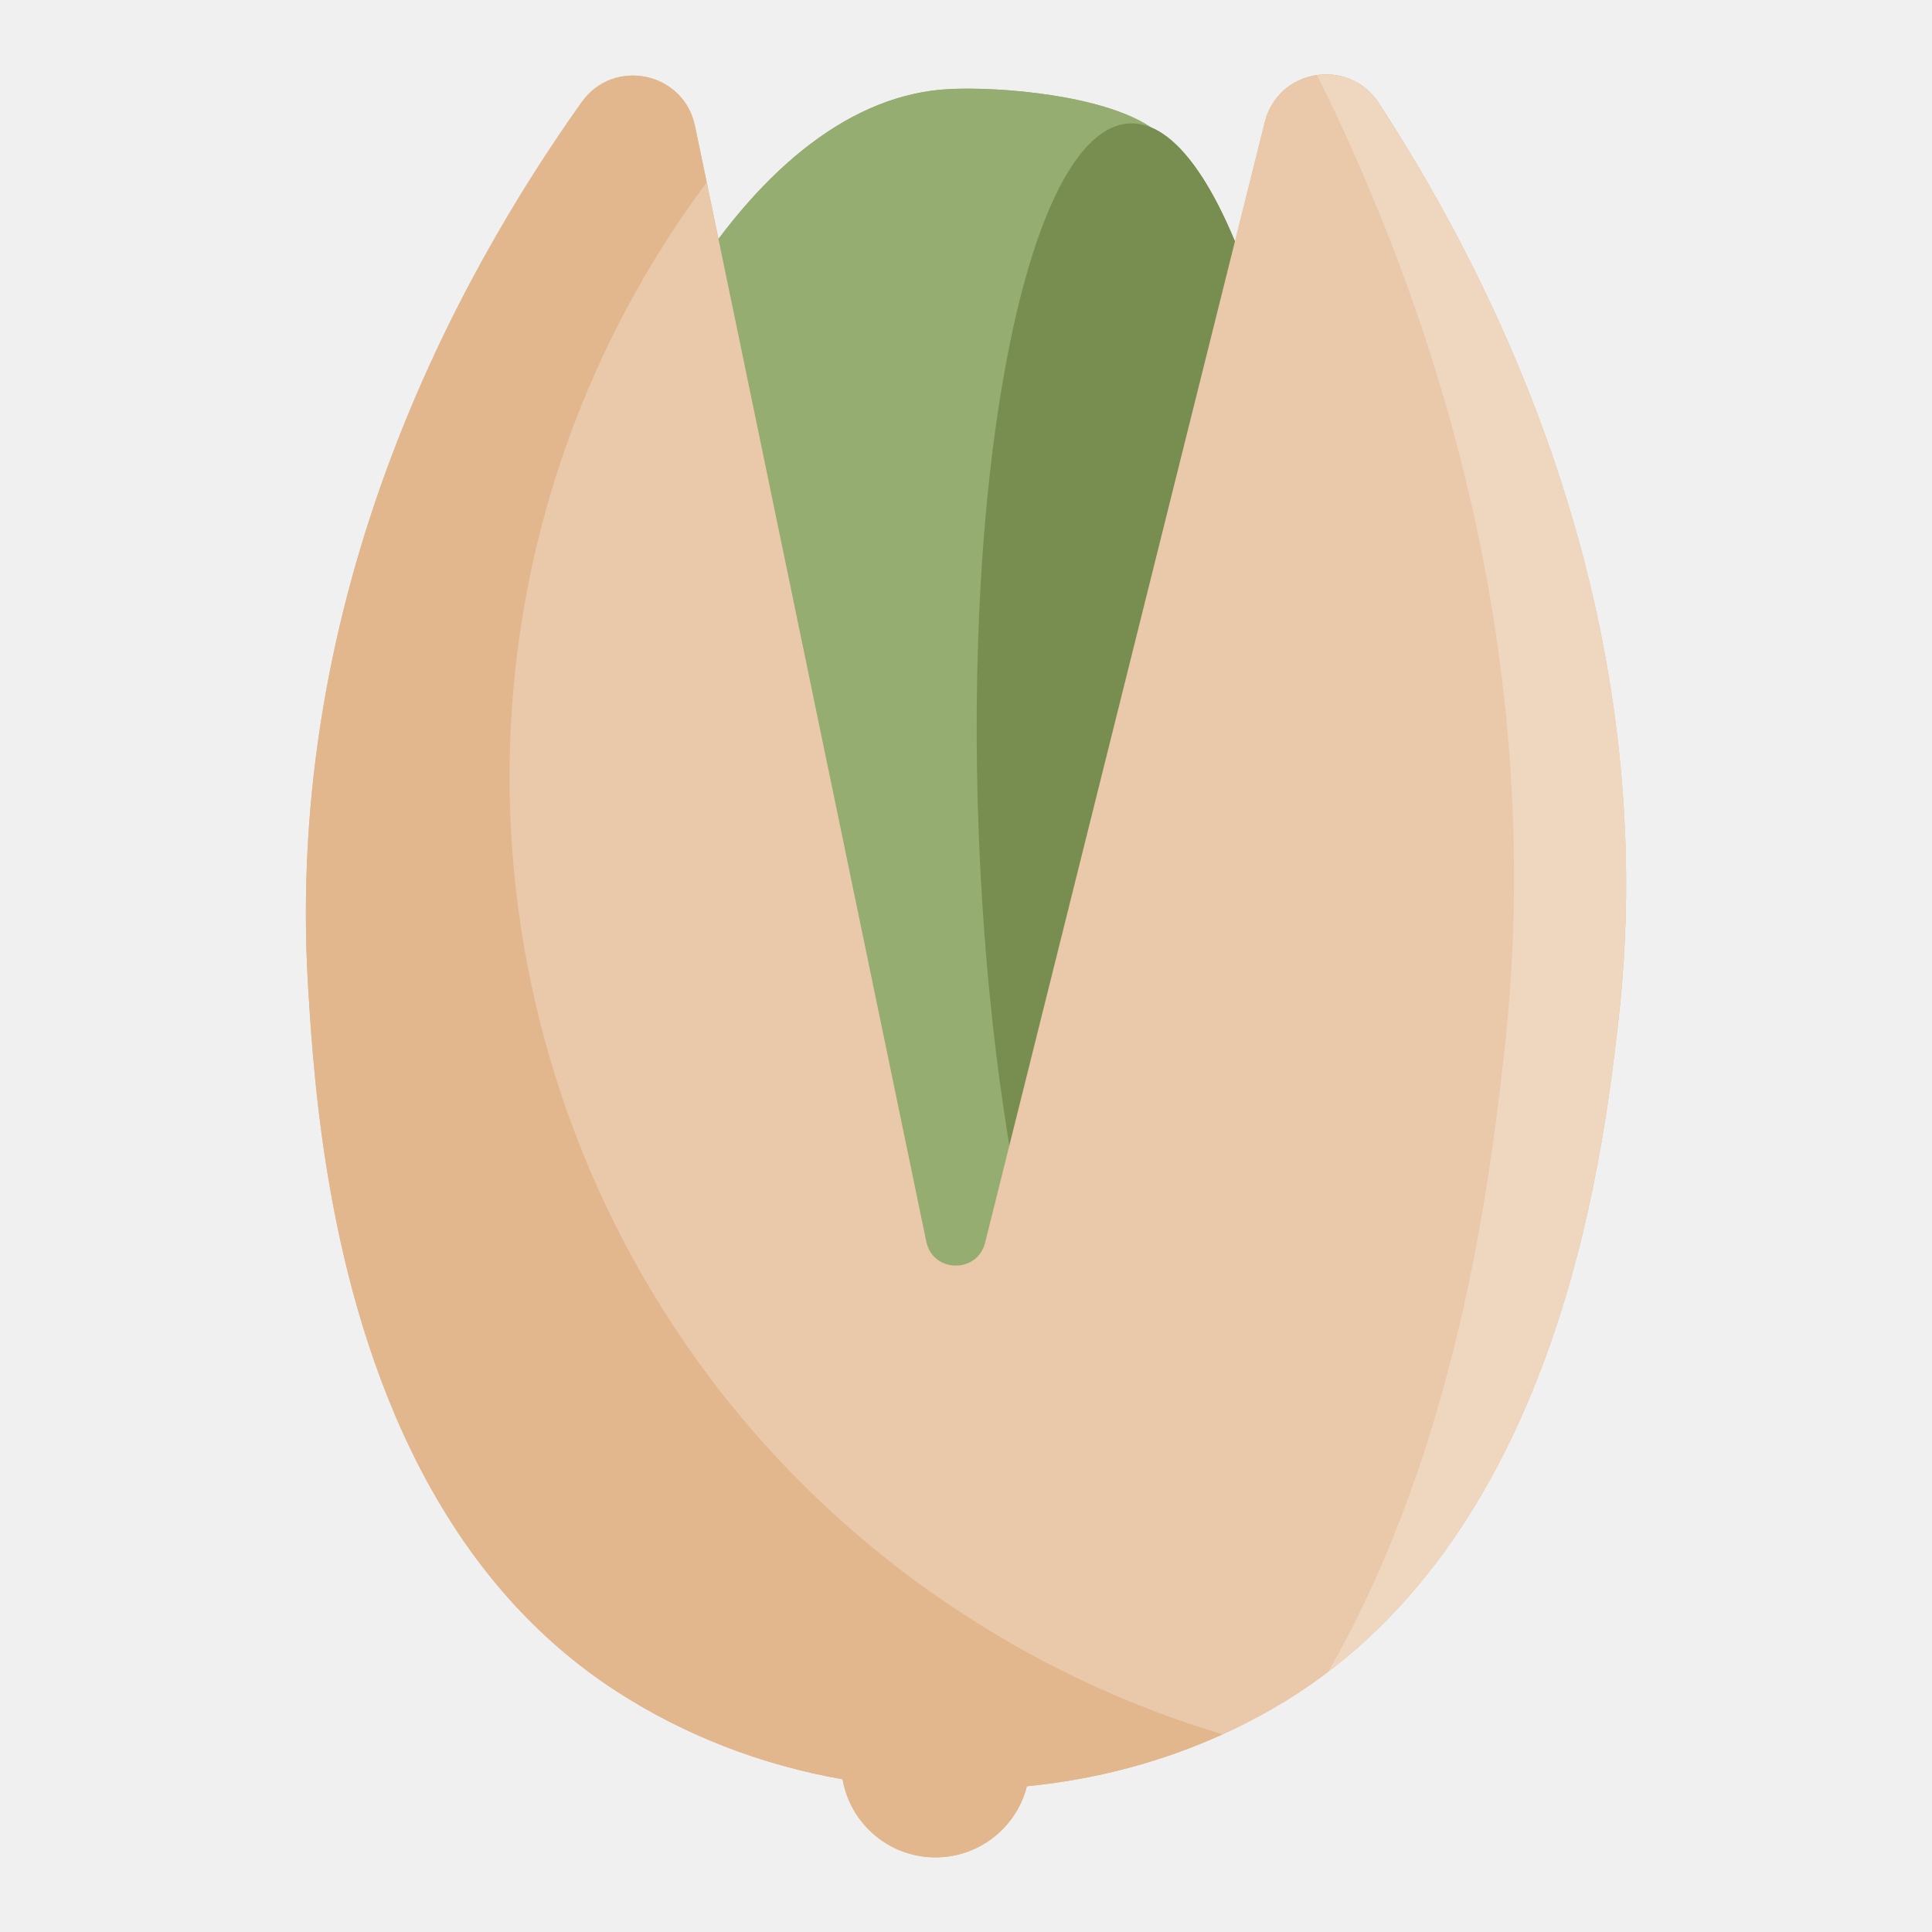
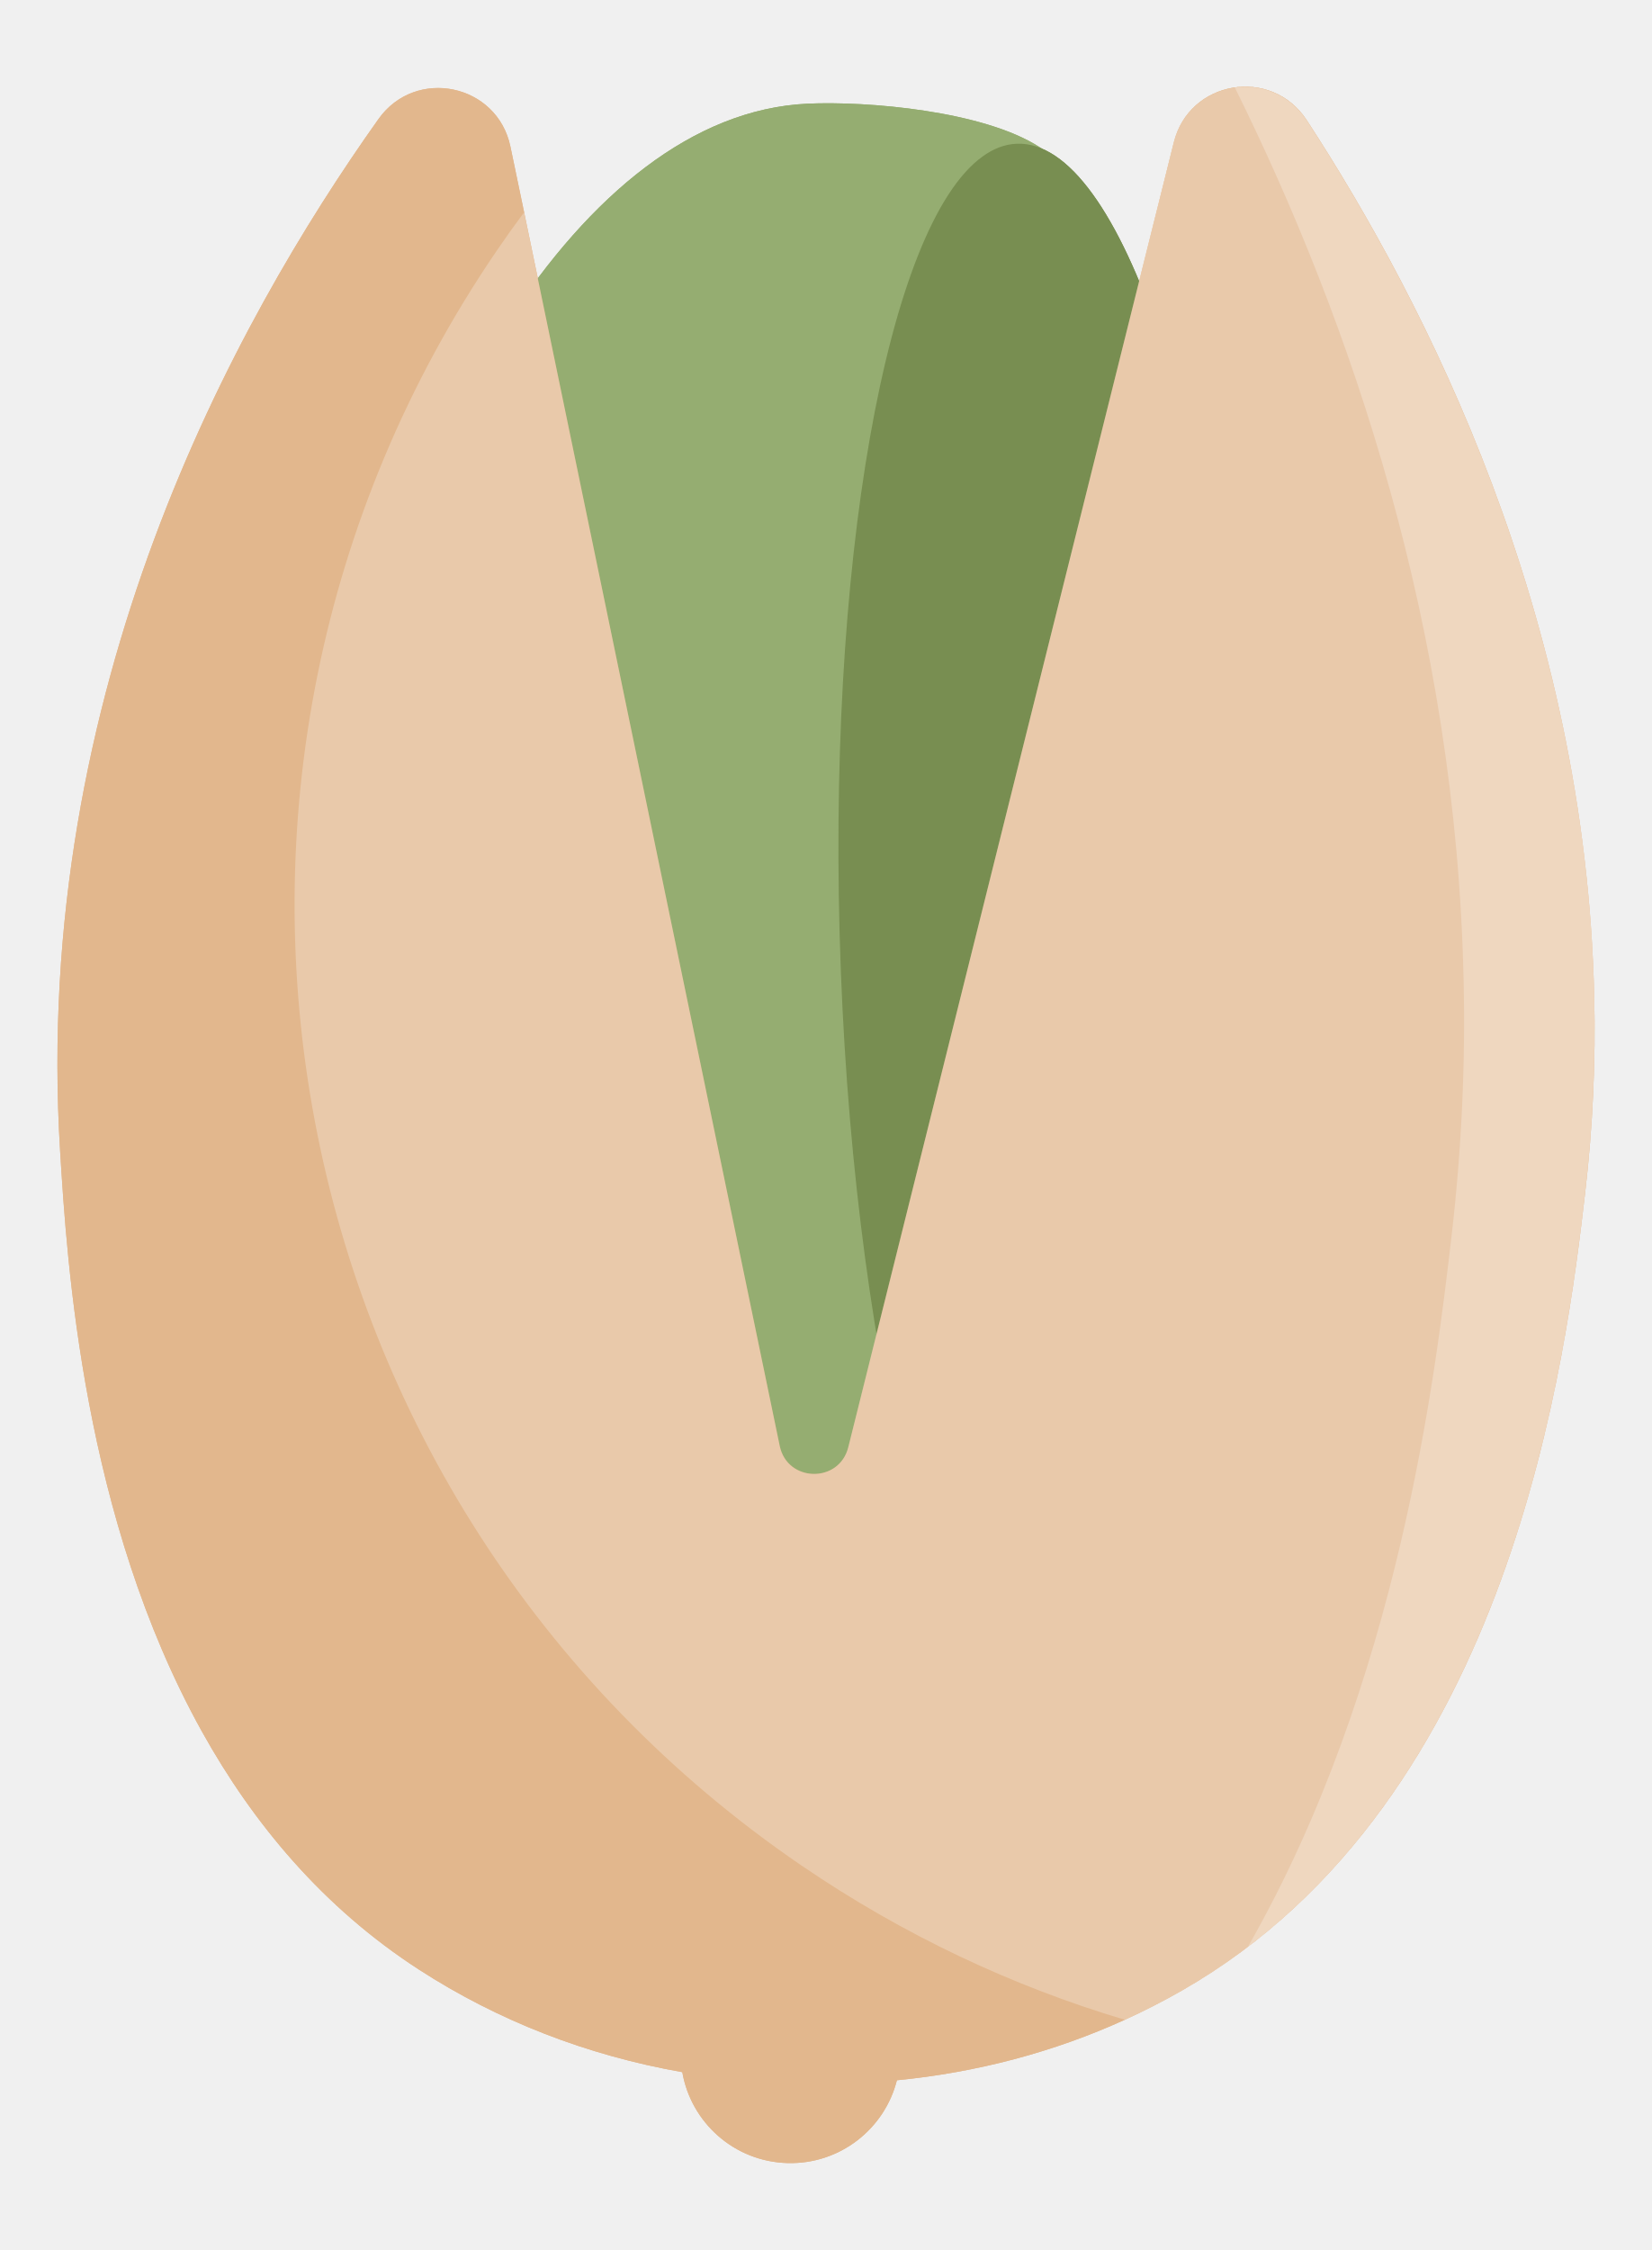
- <svg xmlns="http://www.w3.org/2000/svg" version="1.1" id="pistachio-flavor" x="0px" y="0px" viewBox="0 0 2500 2500" style="enable-background:new 0 0 2500 2500;" xml:space="preserve">
+ <svg xmlns="http://www.w3.org/2000/svg" version="1.1" id="pistachio-flavor" x="0px" y="0px" viewBox="0 0 1836 2500" style="enable-background:new 0 0 1836 2500;" xml:space="preserve">
  <style type="text/css">
	.st0{fill:#95AD71;}
	.st1{fill:#788E51;}
	.st2{fill:#E2B78D;}
- 	.st3{opacity:0.25;fill:#FFFFFF;}
- 
- 	
- 	#pistachio-flavor {
- 		cursor: pointer;
- 	}
- 
- 	#pistachio-flavor:hover #pistachio_front {
- 		animation: frontPistachio .6s ease-in-out alternate infinite;
- 		transform-origin: center;
- 		transform-box: fill-box;
- 	}
- 
- 	#pistachio-flavor:hover #pistachio_back {
- 		animation: backPistachio .6s ease-in-out alternate infinite;
- 		transform-origin: bottom;
- 		transform-box: fill-box;
- 	}
- 
- 	#pistachio-flavor:hover .cover {
- 		fill: #FFD27C;
- 	}
- 
- 	#pistachio-flavor:hover .lightGreen {
- 		fill: #AA3A3B;
- 	}
- 
- 	#pistachio-flavor:hover .darkGreen {
- 		fill: #761617;
- 	}
- 
- 	.cover, .lightGreen, .darkGreen {
- 		transition: fill .2s ease-in-out;
- 	}
- 
- 	@keyframes frontPistachio {
- 		0% {
- 			transform: translateX(0px);
- 		}
- 		100% {
- 			transform: translateX(-200px);
- 		}
- 	}
- 
- 	@keyframes backPistachio {
- 		0% {
- 			transform: rotate(0deg);
- 		}
- 		100% {
- 			transform: rotate(15deg);
- 		}
- 	}
+ 	.st3{opacity:0.25;fill:#FFFFFF;enable-background:new    ;}
</style>
  <g id="pistachio_back">
    <g id="inside">
-       <path id="back_00000142147511406268388920000009456865791004620725_" class="st0 lightGreen" d="M693.2,881.6    c-28.1,136.9-40.8,276-34.9,402.2c0.4,8.6,0.9,17,1.5,25.4c31.6,465.3,319.6,708,658.5,692c60.8-2.9,119.2-13.9,174-32.8    c44.8-15.3,87.2-36,126.5-61.6c78-140.6,124-467.3,109.3-845.7c-10.6-275.1-51.2-520.6-106.5-685.6    c-60.1-85.6-63.2-166.2-134.2-212c-62.3-40.3-191.5-51.4-258.2-48.3C974.6,127.5,772.5,495.8,693.2,881.6z" />
-       <path id="shadow" class="st1 darkGreen" d="M1266.5,1079.1c17.4,449.3,114.4,819.5,225.8,889.4c44.8-15.3,87.2-36,126.5-61.6    c78-140.6,124-467.3,109.3-845.7c-10.6-275.1-51.2-520.6-106.5-685.6c-45.8-136.6-101.8-218.1-159.5-215.9    c-13.3,0.5-26.1,5.4-38.4,14.4C1317.6,251.2,1249.1,628.5,1266.5,1079.1z" />
+       <path id="back_00000142147511406268388920000009456865791004620725_" class="st0" d="M361.2,881.6    c-28.1,136.9-40.8,276-34.9,402.2c0.4,8.6,0.9,17,1.5,25.4c31.6,465.3,319.6,708,658.5,692c60.8-2.9,119.2-13.9,174-32.8    c44.8-15.3,87.2-36,126.5-61.6c78-140.6,124-467.3,109.3-845.7c-10.6-275.1-51.2-520.6-106.5-685.6    c-60.1-85.6-63.2-166.2-134.2-212c-62.3-40.3-191.5-51.4-258.2-48.3C642.6,127.5,440.5,495.8,361.2,881.6z" />
+       <path id="shadow" class="st1" d="M934.5,1079.1c17.4,449.3,114.4,819.5,225.8,889.4c44.8-15.3,87.2-36,126.5-61.6    c78-140.6,124-467.3,109.3-845.7c-10.6-275.1-51.2-520.6-106.5-685.6c-45.8-136.6-101.8-218.1-159.5-215.9    c-13.3,0.5-26.1,5.4-38.4,14.4C985.6,251.2,917.1,628.5,934.5,1079.1z" />
    </g>
    <g id="cover">
-       <path id="back" class="st2 cover" d="M398.8,1278.8c7.7,125.5,25.7,407.9,157.6,645.1c56.6,101.8,134.2,195.2,241,264.4    c88,57,186.9,95.4,292.9,114.1c9.7,56.1,57.8,99.4,116.9,101c58.2,1.6,107.9-37.8,121.6-92c89.1-8.7,174.3-31.3,253.3-67.2    c21.8-9.9,43.1-20.8,64-32.8c367.9-210.8,427-709.6,447.6-886.4c8.6-74,11.7-146.2,10.1-216.2c-9.2-424.7-186.7-771.3-319.5-975.2    c-39.1-59.9-130.6-44.7-147.8,24.7c-120.6,483.2-241.1,966.5-361.7,1449.7c-10.1,40.3-67.8,39.2-76.2-1.5    c-94.8-456.9-189.5-913.7-284.1-1370.6L899.3,163C884.8,93,794,74,752.6,132.3C591.6,358.9,367.3,767.5,398.8,1278.8z" />
-       <path id="light_1" class="st3" d="M2093.6,1325.1c-19.1,164.4-71.6,607.2-374.7,838c-22.8,17.4-47.1,33.6-72.8,48.3    c-20.8,12-42.2,22.9-64,32.8c-124.7-37.2-245.9-94-359.2-171.3C633.8,1670.8,482.2,867.3,884.3,278.2    c9.8-14.3,19.8-28.4,30.1-42.2c94.7,456.9,189.4,913.7,284.1,1370.6c8.4,40.7,66.1,41.9,76.2,1.5    c120.5-483.2,241.1-966.5,361.7-1449.7c8.9-35.5,37.2-56.8,68-61.1c29.3-4.1,60.8,7.3,79.9,36.5    c132.8,203.9,310.3,550.5,319.5,975.2C2105.3,1178.9,2102.2,1251.1,2093.6,1325.1z" />
-       <path id="light_2" class="st3" d="M2093.6,1325.1c-19.1,164.4-71.6,607.2-374.7,838c167.9-293.3,208.4-635.8,226.4-790.4    c11.3-97.2,15.4-192,13.3-284c-8.4-390.4-125.1-730.5-254.2-991.4c29.3-4.1,60.8,7.3,79.9,36.5    c132.8,203.9,310.3,550.5,319.5,975.2C2105.3,1178.9,2102.2,1251.1,2093.6,1325.1z" />
+       <path id="back" class="st2" d="M66.8,1278.8c7.7,125.5,25.7,407.9,157.6,645.1c56.6,101.8,134.2,195.2,241,264.4    c88,57,186.9,95.4,292.9,114.1c9.7,56.1,57.8,99.4,116.9,101c58.2,1.6,107.9-37.8,121.6-92c89.1-8.7,174.3-31.3,253.3-67.2    c21.8-9.9,43.1-20.8,64-32.8c367.9-210.8,427-709.6,447.6-886.4c8.6-74,11.7-146.2,10.1-216.2c-9.2-424.7-186.7-771.3-319.5-975.2    c-39.1-59.9-130.6-44.7-147.8,24.7c-120.6,483.2-241.1,966.5-361.7,1449.7c-10.1,40.3-67.8,39.2-76.2-1.5    c-94.8-456.9-189.5-913.7-284.1-1370.6L567.3,163C552.8,93,462,74,420.6,132.3C259.6,358.9,35.3,767.5,66.8,1278.8z" />
+       <path id="light_1" class="st3" d="M1761.6,1325.1c-19.1,164.4-71.6,607.2-374.7,838c-22.8,17.4-47.1,33.6-72.8,48.3    c-20.8,12-42.2,22.9-64,32.8c-124.7-37.2-245.9-94-359.2-171.3C301.8,1670.8,150.2,867.3,552.3,278.2    c9.8-14.3,19.8-28.4,30.1-42.2c94.7,456.9,189.4,913.7,284.1,1370.6c8.4,40.7,66.1,41.9,76.2,1.5    c120.5-483.2,241.1-966.5,361.7-1449.7c8.9-35.5,37.2-56.8,68-61.1c29.3-4.1,60.8,7.3,79.9,36.5    c132.8,203.9,310.3,550.5,319.5,975.2C1773.3,1178.9,1770.2,1251.1,1761.6,1325.1z" />
+       <path id="light_2" class="st3" d="M1761.6,1325.1c-19.1,164.4-71.6,607.2-374.7,838c167.9-293.3,208.4-635.8,226.4-790.4    c11.3-97.2,15.4-192,13.3-284c-8.4-390.4-125.1-730.5-254.2-991.4c29.3-4.1,60.8,7.3,79.9,36.5    c132.8,203.9,310.3,550.5,319.5,975.2C1773.3,1178.9,1770.2,1251.1,1761.6,1325.1z" />
    </g>
  </g>
  <g id="pistachio_front">
    <g id="inside_00000042695806121562733650000010327554164861735327_">
-       <path id="back_00000166640619981771835970000003738826126611724448_" class="st0 lightGreen" d="M693.2,881.6    c-28.1,136.9-40.8,276-34.9,402.2c0.4,8.6,0.9,17,1.5,25.4c31.6,465.3,319.6,708,658.5,692c60.8-2.9,119.2-13.9,174-32.8    c44.8-15.3,87.2-36,126.5-61.6c78-140.6,124-467.3,109.3-845.7c-10.6-275.1-51.2-520.6-106.5-685.6    c-60.1-85.6-63.2-166.2-134.2-212c-62.3-40.3-191.5-51.4-258.2-48.3C974.6,127.5,772.5,495.8,693.2,881.6z" />
-       <path id="shadow_00000053518074063119363950000001386851577108713135_" class="st1 darkGreen" d="M1266.5,1079.1    c17.4,449.3,114.4,819.5,225.8,889.4c44.8-15.3,87.2-36,126.5-61.6c78-140.6,124-467.3,109.3-845.7    c-10.6-275.1-51.2-520.6-106.5-685.6c-45.8-136.6-101.8-218.1-159.5-215.9c-13.3,0.5-26.1,5.4-38.4,14.4    C1317.6,251.2,1249.1,628.5,1266.5,1079.1z" />
+       <path id="back_00000166640619981771835970000003738826126611724448_" class="st0" d="M361.2,881.6    c-28.1,136.9-40.8,276-34.9,402.2c0.4,8.6,0.9,17,1.5,25.4c31.6,465.3,319.6,708,658.5,692c60.8-2.9,119.2-13.9,174-32.8    c44.8-15.3,87.2-36,126.5-61.6c78-140.6,124-467.3,109.3-845.7c-10.6-275.1-51.2-520.6-106.5-685.6    c-60.1-85.6-63.2-166.2-134.2-212c-62.3-40.3-191.5-51.4-258.2-48.3C642.6,127.5,440.5,495.8,361.2,881.6z" />
+       <path id="shadow_00000053518074063119363950000001386851577108713135_" class="st1" d="M934.5,1079.1    c17.4,449.3,114.4,819.5,225.8,889.4c44.8-15.3,87.2-36,126.5-61.6c78-140.6,124-467.3,109.3-845.7    c-10.6-275.1-51.2-520.6-106.5-685.6c-45.8-136.6-101.8-218.1-159.5-215.9c-13.3,0.5-26.1,5.4-38.4,14.4    C985.6,251.2,917.1,628.5,934.5,1079.1z" />
    </g>
    <g id="cover_00000032617916663425796540000005985505795572559269_">
-       <path id="back_00000122684760806687702360000004729530845508166279_" class="st2 cover" d="M398.8,1278.8    c7.7,125.5,25.7,407.9,157.6,645.1c56.6,101.8,134.2,195.2,241,264.4c88,57,186.9,95.4,292.9,114.1c9.7,56.1,57.8,99.4,116.9,101    c58.2,1.6,107.9-37.8,121.6-92c89.1-8.7,174.3-31.3,253.3-67.2c21.8-9.9,43.1-20.8,64-32.8c367.9-210.8,427-709.6,447.6-886.4    c8.6-74,11.7-146.2,10.1-216.2c-9.2-424.7-186.7-771.3-319.5-975.2c-39.1-59.9-130.6-44.7-147.8,24.7    c-120.6,483.2-241.1,966.5-361.7,1449.7c-10.1,40.3-67.8,39.2-76.2-1.5c-94.8-456.9-189.5-913.7-284.1-1370.6L899.3,163    C884.8,93.1,794,74,752.6,132.3C591.6,358.9,367.3,767.5,398.8,1278.8z" />
-       <path id="light_1_00000098930199092126286330000014141776424688568744_" class="st3" d="M2093.6,1325.1    c-19.1,164.4-71.6,607.2-374.7,838c-22.8,17.4-47.1,33.6-72.8,48.3c-20.8,12-42.2,22.9-64,32.8c-124.7-37.2-245.9-94-359.2-171.3    C633.8,1670.8,482.2,867.3,884.3,278.2c9.8-14.3,19.8-28.4,30.1-42.2c94.7,456.9,189.4,913.7,284.1,1370.6    c8.4,40.7,66.1,41.9,76.2,1.5c120.5-483.2,241.1-966.5,361.7-1449.7c8.9-35.5,37.2-56.8,68-61.1c29.3-4.1,60.8,7.3,79.9,36.5    c132.8,203.9,310.3,550.5,319.5,975.2C2105.3,1179,2102.2,1251.2,2093.6,1325.1z" />
-       <path id="light_2_00000063612389639156389990000004312760790532701100_" class="st3" d="M2093.6,1325.1    c-19.1,164.4-71.6,607.2-374.7,838c167.9-293.3,208.4-635.8,226.4-790.4c11.3-97.2,15.4-192,13.3-284    c-8.4-390.4-125.1-730.5-254.2-991.4c29.3-4.1,60.8,7.3,79.9,36.5c132.8,203.9,310.3,550.5,319.5,975.2    C2105.3,1179,2102.2,1251.2,2093.6,1325.1z" />
+       <path id="back_00000122684760806687702360000004729530845508166279_" class="st2" d="M66.8,1278.8    c7.7,125.5,25.7,407.9,157.6,645.1c56.6,101.8,134.2,195.2,241,264.4c88,57,186.9,95.4,292.9,114.1c9.7,56.1,57.8,99.4,116.9,101    c58.2,1.6,107.9-37.8,121.6-92c89.1-8.7,174.3-31.3,253.3-67.2c21.8-9.9,43.1-20.8,64-32.8c367.9-210.8,427-709.6,447.6-886.4    c8.6-74,11.7-146.2,10.1-216.2c-9.2-424.7-186.7-771.3-319.5-975.2c-39.1-59.9-130.6-44.7-147.8,24.7    c-120.6,483.2-241.1,966.5-361.7,1449.7c-10.1,40.3-67.8,39.2-76.2-1.5c-94.8-456.9-189.5-913.7-284.1-1370.6L567.3,163    C552.8,93.1,462,74,420.6,132.3C259.6,358.9,35.3,767.5,66.8,1278.8z" />
+       <path id="light_1_00000098930199092126286330000014141776424688568744_" class="st3" d="M1761.6,1325.1    c-19.1,164.4-71.6,607.2-374.7,838c-22.8,17.4-47.1,33.6-72.8,48.3c-20.8,12-42.2,22.9-64,32.8c-124.7-37.2-245.9-94-359.2-171.3    C301.8,1670.8,150.2,867.3,552.3,278.2c9.8-14.3,19.8-28.4,30.1-42.2c94.7,456.9,189.4,913.7,284.1,1370.6    c8.4,40.7,66.1,41.9,76.2,1.5c120.5-483.2,241.1-966.5,361.7-1449.7c8.9-35.5,37.2-56.8,68-61.1c29.3-4.1,60.8,7.3,79.9,36.5    c132.8,203.9,310.3,550.5,319.5,975.2C1773.3,1179,1770.2,1251.2,1761.6,1325.1z" />
+       <path id="light_2_00000063612389639156389990000004312760790532701100_" class="st3" d="M1761.6,1325.1    c-19.1,164.4-71.6,607.2-374.7,838c167.9-293.3,208.4-635.8,226.4-790.4c11.3-97.2,15.4-192,13.3-284    c-8.4-390.4-125.1-730.5-254.2-991.4c29.3-4.1,60.8,7.3,79.9,36.5c132.8,203.9,310.3,550.5,319.5,975.2    C1773.3,1179,1770.2,1251.2,1761.6,1325.1z" />
    </g>
  </g>
</svg>
